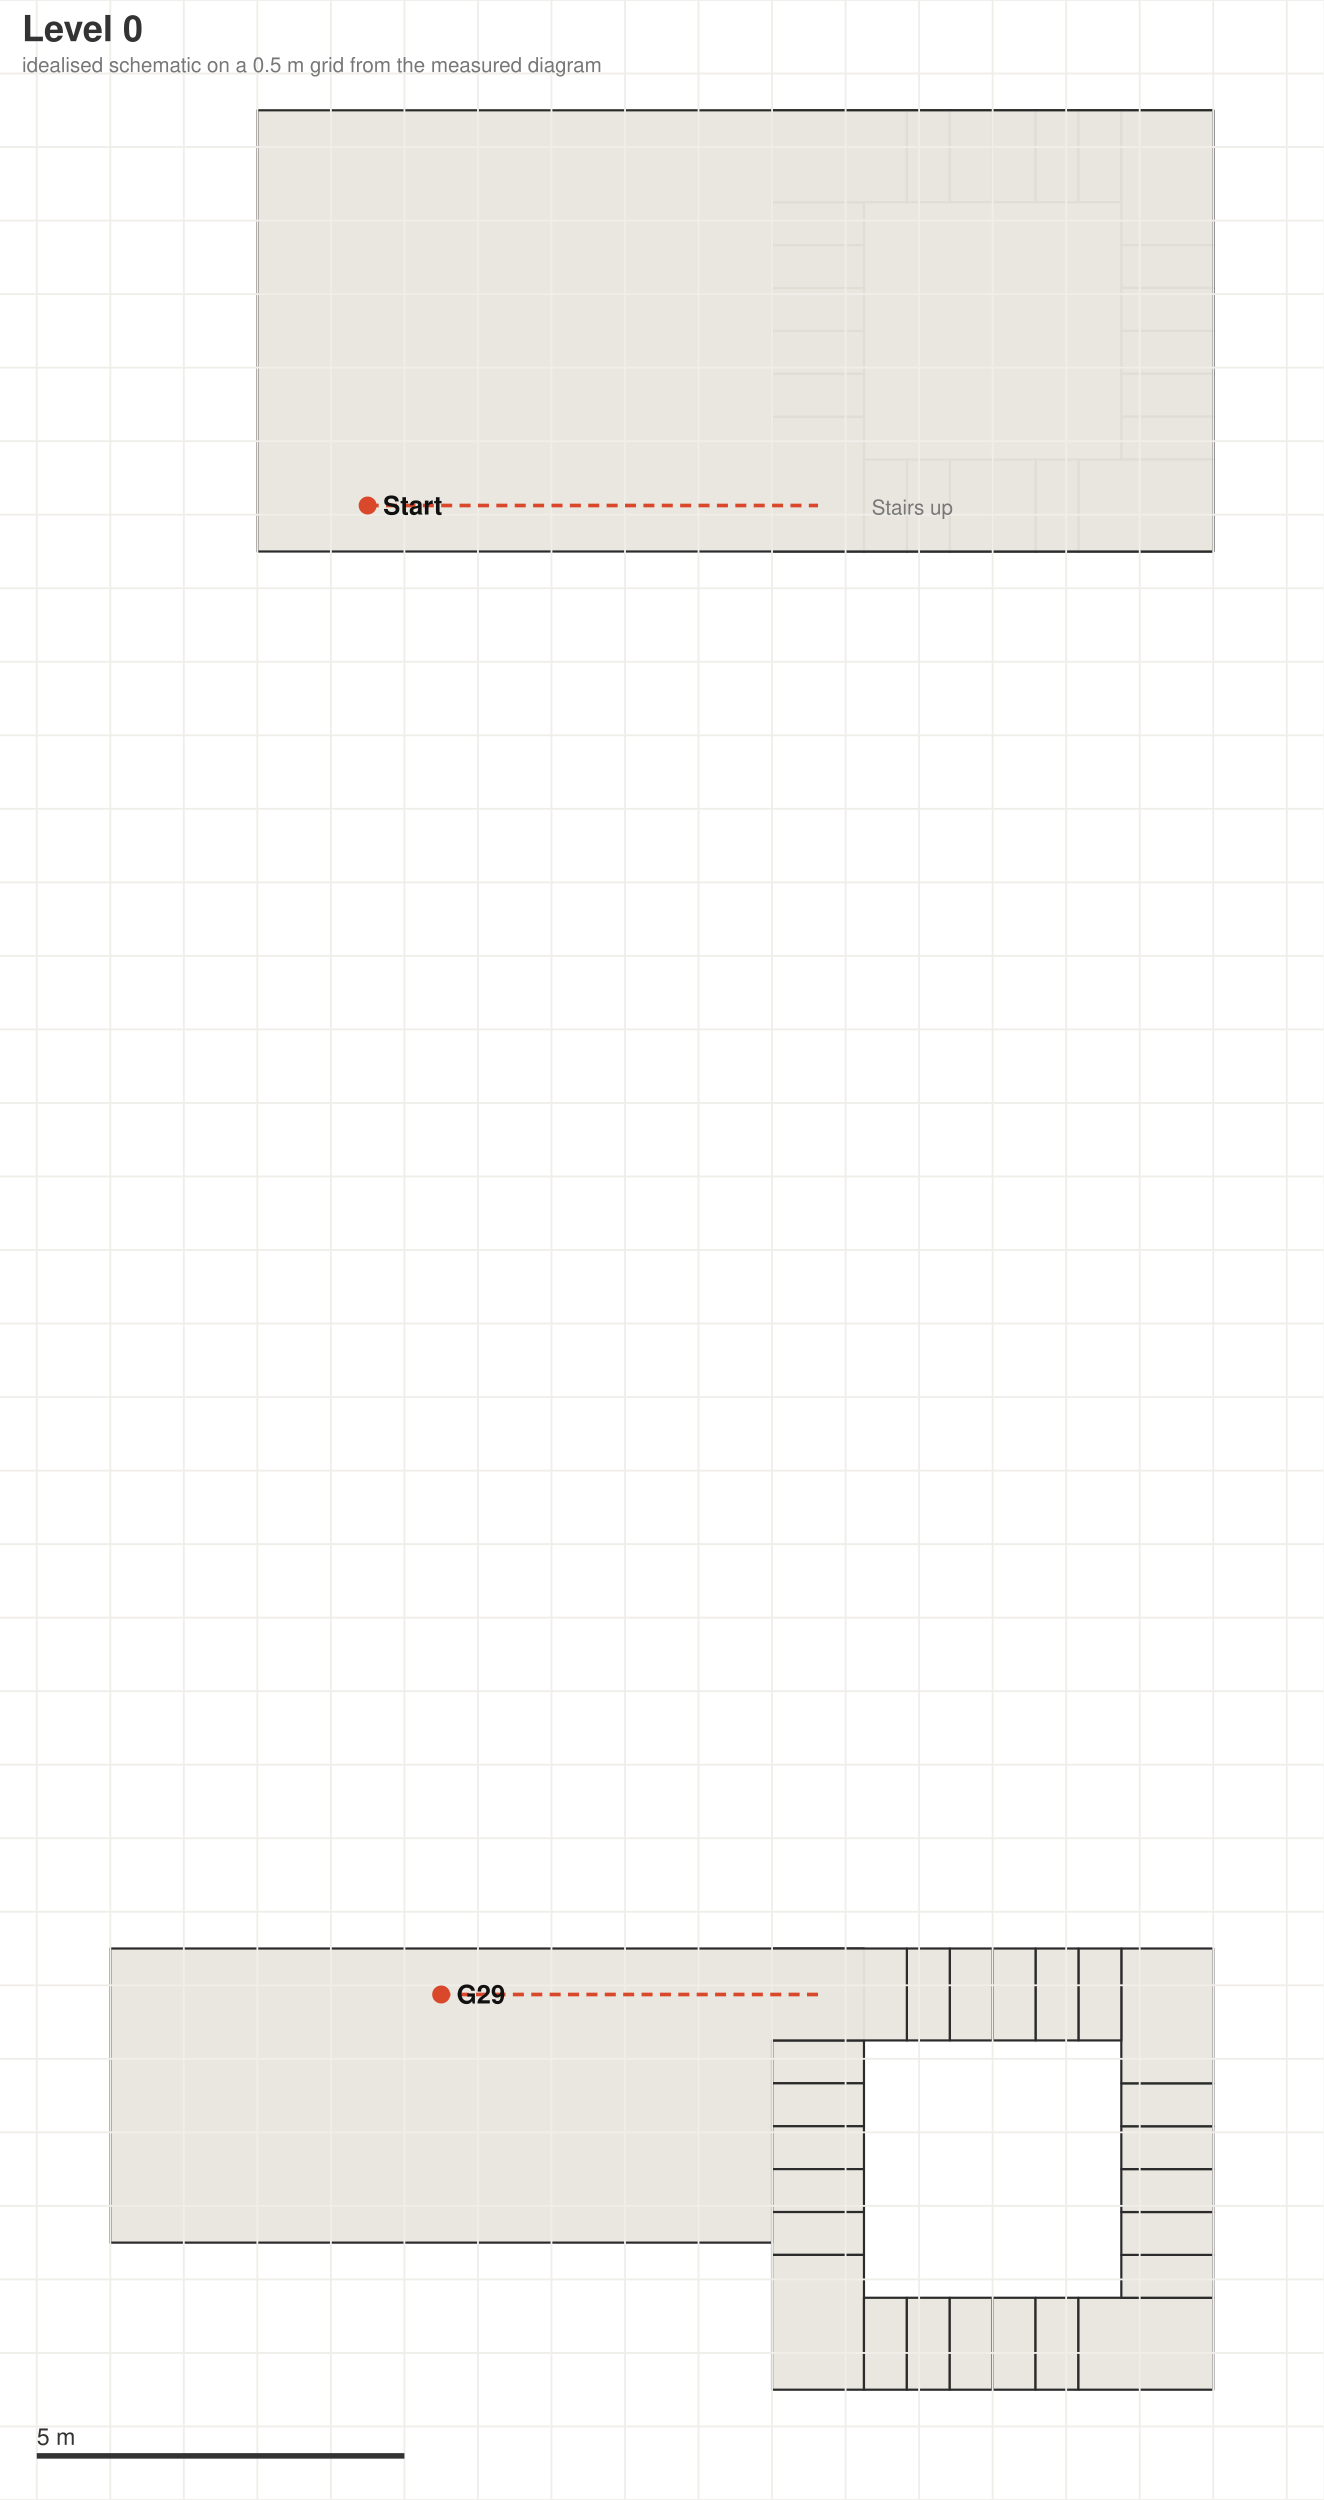
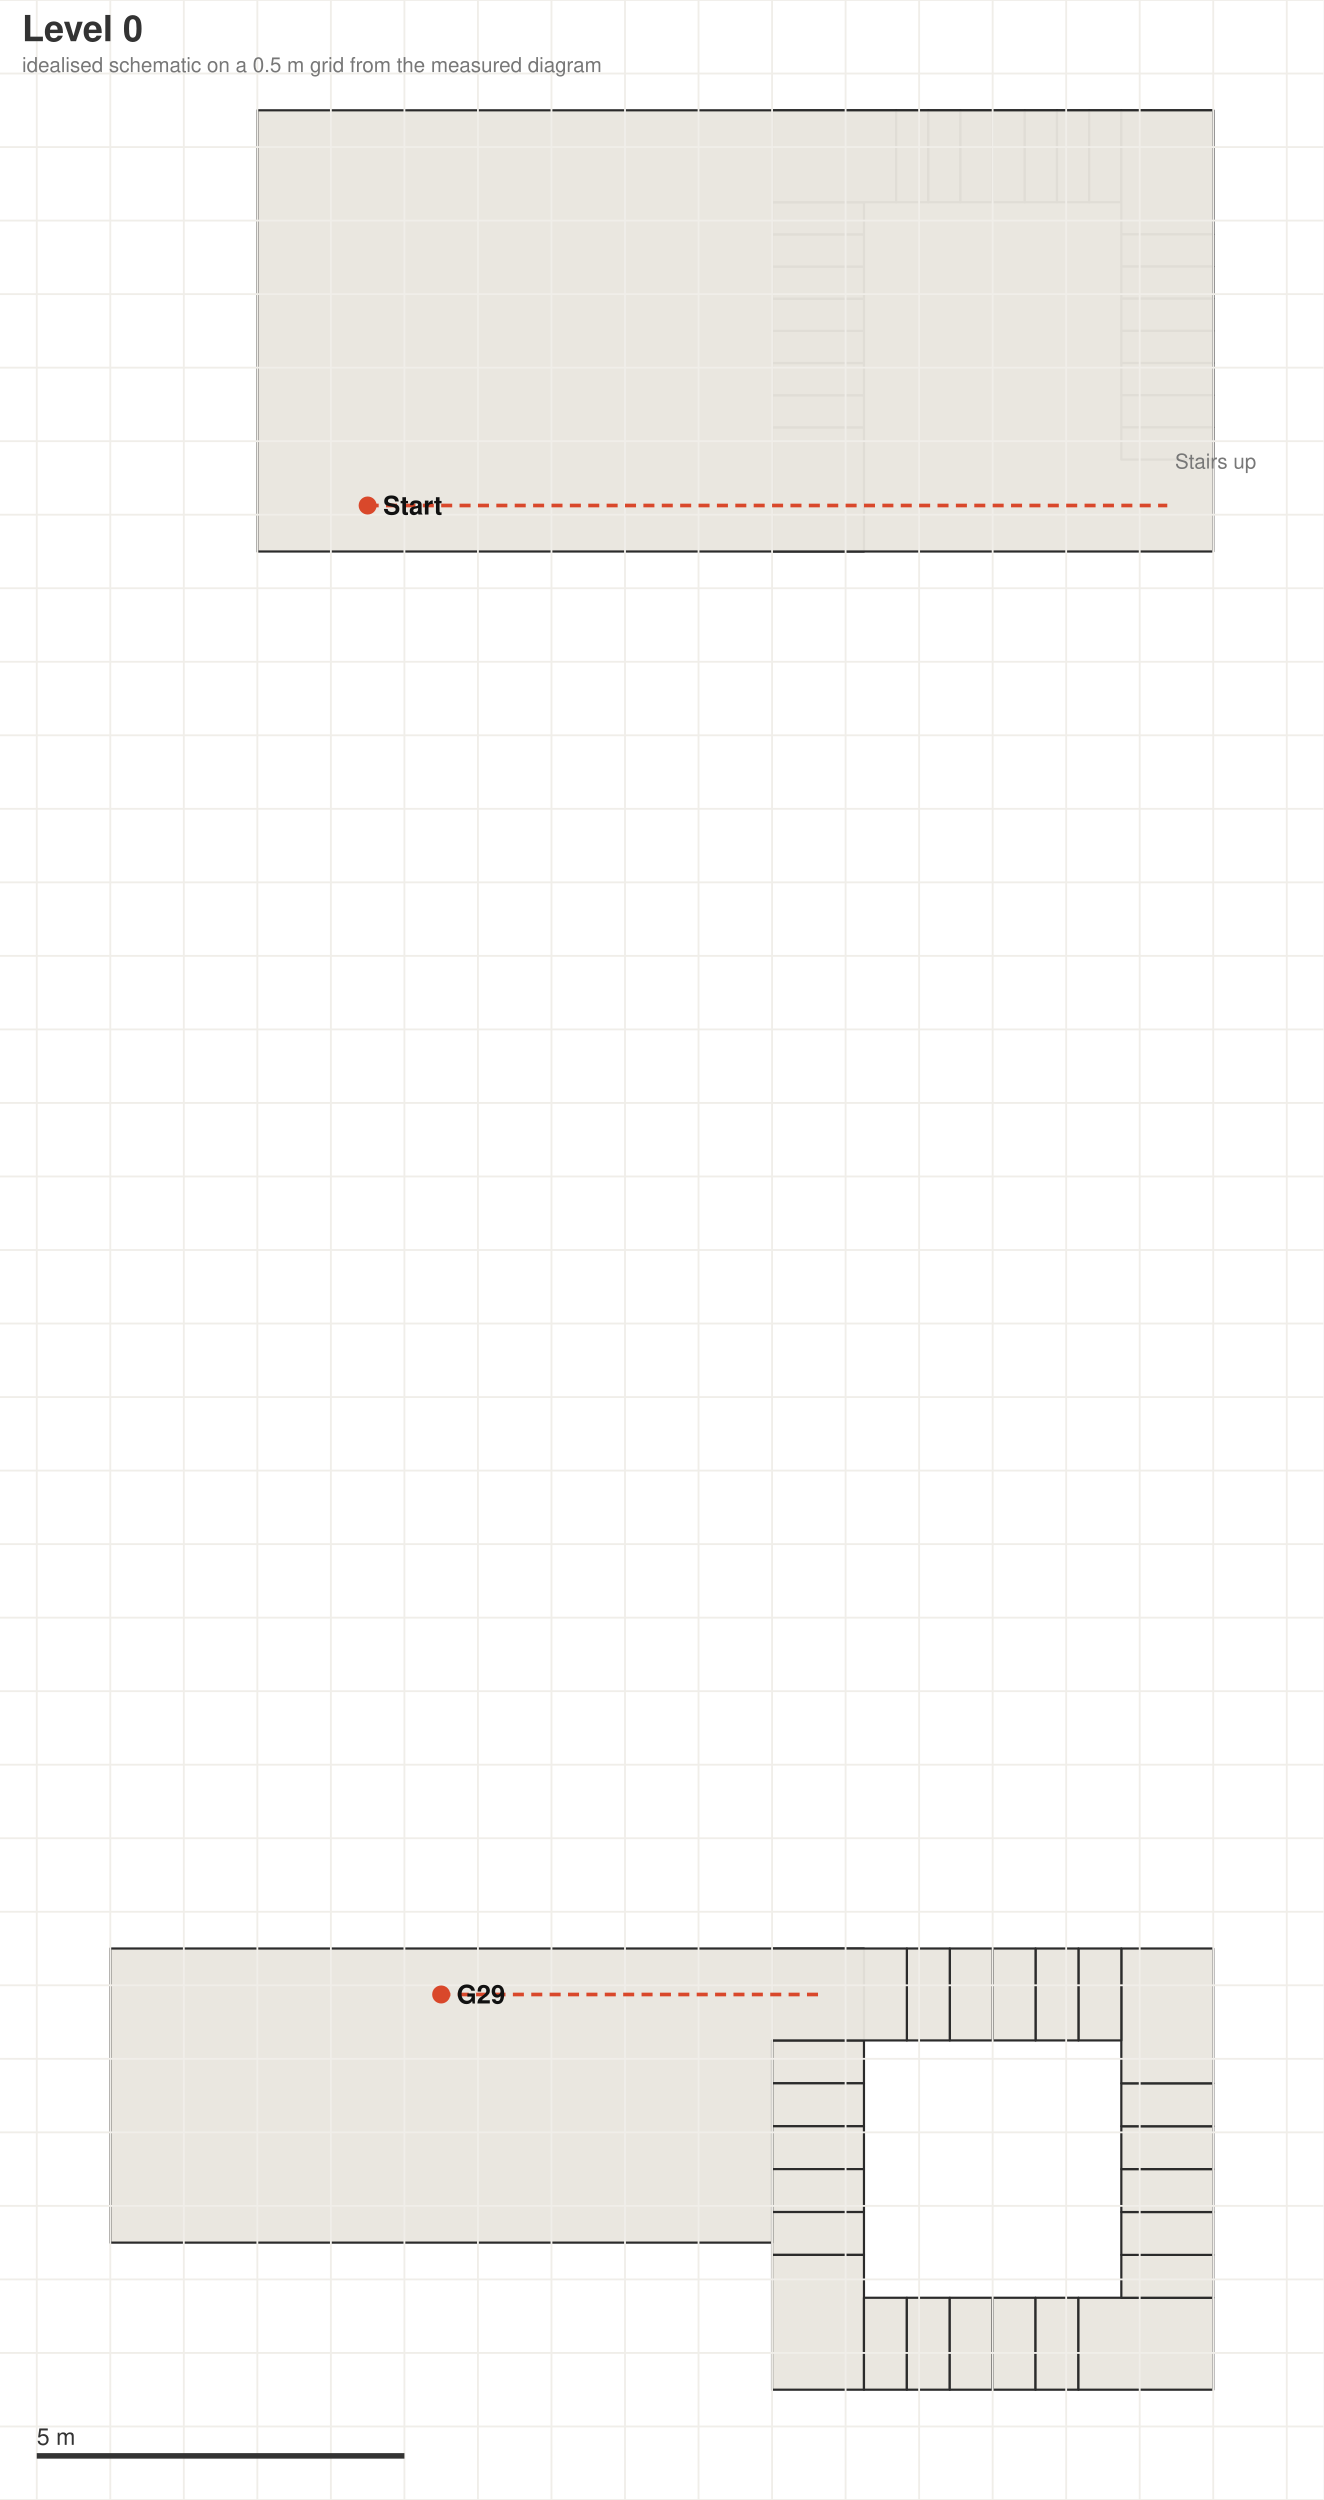
<svg xmlns="http://www.w3.org/2000/svg" width="720" height="1360" viewBox="0 0 720.0 1360.0" font-family="Helvetica, Arial, sans-serif">
  <rect width="100%" height="100%" fill="white" />
-   <path d="M 420,1110 L 470,1110 L 470,1060 L 420,1060 Z M 420,300 L 470,300 L 470,226.67 L 420,226.67 Z" fill="#e9e6df" fill-rule="evenodd" stroke="#2b2b2b" stroke-width="1.2" stroke-linejoin="round" fill-opacity="0.95" />
-   <path d="M 420,1133.33 L 470,1133.33 L 470,1110 L 420,1110 Z M 420,226.67 L 470,226.67 L 470,203.33 L 420,203.33 Z" fill="#e9e6df" fill-rule="evenodd" stroke="#2b2b2b" stroke-width="1.2" stroke-linejoin="round" fill-opacity="0.95" />
-   <path d="M 420,1156.67 L 470,1156.67 L 470,1133.33 L 420,1133.33 Z M 420,203.33 L 470,203.33 L 470,180 L 420,180 Z" fill="#e9e6df" fill-rule="evenodd" stroke="#2b2b2b" stroke-width="1.2" stroke-linejoin="round" fill-opacity="0.95" />
-   <path d="M 420,1180 L 470,1180 L 470,1156.67 L 420,1156.67 Z M 420,180 L 470,180 L 470,156.67 L 420,156.67 Z" fill="#e9e6df" fill-rule="evenodd" stroke="#2b2b2b" stroke-width="1.2" stroke-linejoin="round" fill-opacity="0.95" />
-   <path d="M 420,1203.33 L 470,1203.33 L 470,1180 L 420,1180 Z M 420,156.67 L 470,156.67 L 470,133.33 L 420,133.33 Z" fill="#e9e6df" fill-rule="evenodd" stroke="#2b2b2b" stroke-width="1.2" stroke-linejoin="round" fill-opacity="0.95" />
-   <path d="M 420,1226.67 L 470,1226.67 L 470,1203.33 L 420,1203.33 Z M 420,133.33 L 470,133.33 L 470,110 L 420,110 Z" fill="#e9e6df" fill-rule="evenodd" stroke="#2b2b2b" stroke-width="1.2" stroke-linejoin="round" fill-opacity="0.95" />
-   <path d="M 420,1300 L 470,1300 L 470,1226.67 L 420,1226.67 Z M 420,110 L 493.33,110 L 493.33,60 L 420,60 Z" fill="#e9e6df" fill-rule="evenodd" stroke="#2b2b2b" stroke-width="1.2" stroke-linejoin="round" fill-opacity="0.95" />
-   <path d="M 470,1300 L 493.33,1300 L 493.33,1250 L 470,1250 Z M 493.33,110 L 516.67,110 L 516.67,60 L 493.33,60 Z" fill="#e9e6df" fill-rule="evenodd" stroke="#2b2b2b" stroke-width="1.2" stroke-linejoin="round" fill-opacity="0.95" />
-   <path d="M 493.33,1300 L 516.67,1300 L 516.67,1250 L 493.33,1250 Z M 516.67,110 L 540,110 L 540,60 L 516.67,60 Z" fill="#e9e6df" fill-rule="evenodd" stroke="#2b2b2b" stroke-width="1.2" stroke-linejoin="round" fill-opacity="0.95" />
-   <path d="M 516.67,1300 L 540,1300 L 540,1250 L 516.67,1250 Z M 540,110 L 563.33,110 L 563.33,60 L 540,60 Z" fill="#e9e6df" fill-rule="evenodd" stroke="#2b2b2b" stroke-width="1.2" stroke-linejoin="round" fill-opacity="0.95" />
-   <path d="M 540,1300 L 563.33,1300 L 563.33,1250 L 540,1250 Z M 563.33,110 L 586.67,110 L 586.67,60 L 563.33,60 Z" fill="#e9e6df" fill-rule="evenodd" stroke="#2b2b2b" stroke-width="1.2" stroke-linejoin="round" fill-opacity="0.95" />
-   <path d="M 563.33,1300 L 586.67,1300 L 586.67,1250 L 563.33,1250 Z M 586.67,110 L 610,110 L 610,60 L 586.67,60 Z" fill="#e9e6df" fill-rule="evenodd" stroke="#2b2b2b" stroke-width="1.2" stroke-linejoin="round" fill-opacity="0.95" />
-   <path d="M 586.67,1300 L 660,1300 L 660,1250 L 586.67,1250 Z M 610,133.33 L 660,133.33 L 660,60 L 610,60 Z" fill="#e9e6df" fill-rule="evenodd" stroke="#2b2b2b" stroke-width="1.2" stroke-linejoin="round" fill-opacity="0.95" />
-   <path d="M 610,1250 L 660,1250 L 660,1226.67 L 610,1226.67 Z M 610,156.67 L 660,156.67 L 660,133.33 L 610,133.33 Z" fill="#e9e6df" fill-rule="evenodd" stroke="#2b2b2b" stroke-width="1.2" stroke-linejoin="round" fill-opacity="0.95" />
-   <path d="M 610,1226.67 L 660,1226.67 L 660,1203.33 L 610,1203.33 Z M 610,180 L 660,180 L 660,156.67 L 610,156.67 Z" fill="#e9e6df" fill-rule="evenodd" stroke="#2b2b2b" stroke-width="1.2" stroke-linejoin="round" fill-opacity="0.95" />
-   <path d="M 610,1203.33 L 660,1203.33 L 660,1180 L 610,1180 Z M 610,203.33 L 660,203.33 L 660,180 L 610,180 Z" fill="#e9e6df" fill-rule="evenodd" stroke="#2b2b2b" stroke-width="1.2" stroke-linejoin="round" fill-opacity="0.95" />
-   <path d="M 610,1180 L 660,1180 L 660,1156.67 L 610,1156.67 Z M 610,226.67 L 660,226.67 L 660,203.33 L 610,203.33 Z" fill="#e9e6df" fill-rule="evenodd" stroke="#2b2b2b" stroke-width="1.2" stroke-linejoin="round" fill-opacity="0.95" />
-   <path d="M 610,1156.67 L 660,1156.67 L 660,1133.33 L 610,1133.33 Z M 610,250 L 660,250 L 660,226.67 L 610,226.67 Z" fill="#e9e6df" fill-rule="evenodd" stroke="#2b2b2b" stroke-width="1.2" stroke-linejoin="round" fill-opacity="0.95" />
-   <path d="M 586.67,300 L 660,300 L 660,250 L 586.67,250 Z M 610,1133.33 L 660,1133.33 L 660,1060 L 610,1060 Z" fill="#e9e6df" fill-rule="evenodd" stroke="#2b2b2b" stroke-width="1.2" stroke-linejoin="round" fill-opacity="0.95" />
-   <path d="M 563.33,300 L 586.67,300 L 586.67,250 L 563.33,250 Z M 586.67,1110 L 610,1110 L 610,1060 L 586.67,1060 Z" fill="#e9e6df" fill-rule="evenodd" stroke="#2b2b2b" stroke-width="1.2" stroke-linejoin="round" fill-opacity="0.95" />
-   <path d="M 540,300 L 563.33,300 L 563.33,250 L 540,250 Z M 563.33,1110 L 586.67,1110 L 586.67,1060 L 563.33,1060 Z" fill="#e9e6df" fill-rule="evenodd" stroke="#2b2b2b" stroke-width="1.2" stroke-linejoin="round" fill-opacity="0.95" />
-   <path d="M 516.67,300 L 540,300 L 540,250 L 516.67,250 Z M 540,1110 L 563.33,1110 L 563.33,1060 L 540,1060 Z" fill="#e9e6df" fill-rule="evenodd" stroke="#2b2b2b" stroke-width="1.2" stroke-linejoin="round" fill-opacity="0.95" />
-   <path d="M 493.33,300 L 516.67,300 L 516.67,250 L 493.33,250 Z M 516.67,1110 L 540,1110 L 540,1060 L 516.67,1060 Z" fill="#e9e6df" fill-rule="evenodd" stroke="#2b2b2b" stroke-width="1.2" stroke-linejoin="round" fill-opacity="0.95" />
-   <path d="M 470,300 L 493.33,300 L 493.33,250 L 470,250 Z M 493.33,1110 L 516.67,1110 L 516.67,1060 L 493.33,1060 Z" fill="#e9e6df" fill-rule="evenodd" stroke="#2b2b2b" stroke-width="1.2" stroke-linejoin="round" fill-opacity="0.95" />
+   <path d="M 420,1110 L 470,1110 L 470,1060 L 420,1060 Z M 420,300 L 470,300 L 470,232.5 L 420,232.5 Z" fill="#e9e6df" fill-rule="evenodd" stroke="#2b2b2b" stroke-width="1.2" stroke-linejoin="round" fill-opacity="0.95" />
+   <path d="M 420,1133.33 L 470,1133.33 L 470,1110 L 420,1110 Z M 420,232.5 L 470,232.5 L 470,215 L 420,215 Z" fill="#e9e6df" fill-rule="evenodd" stroke="#2b2b2b" stroke-width="1.2" stroke-linejoin="round" fill-opacity="0.95" />
+   <path d="M 420,1156.67 L 470,1156.67 L 470,1133.33 L 420,1133.33 Z M 420,215 L 470,215 L 470,197.5 L 420,197.5 Z" fill="#e9e6df" fill-rule="evenodd" stroke="#2b2b2b" stroke-width="1.2" stroke-linejoin="round" fill-opacity="0.95" />
+   <path d="M 420,1180 L 470,1180 L 470,1156.67 L 420,1156.67 Z M 420,197.5 L 470,197.5 L 470,180 L 420,180 Z" fill="#e9e6df" fill-rule="evenodd" stroke="#2b2b2b" stroke-width="1.2" stroke-linejoin="round" fill-opacity="0.95" />
+   <path d="M 420,1203.33 L 470,1203.33 L 470,1180 L 420,1180 Z M 420,180 L 470,180 L 470,162.5 L 420,162.5 Z" fill="#e9e6df" fill-rule="evenodd" stroke="#2b2b2b" stroke-width="1.2" stroke-linejoin="round" fill-opacity="0.95" />
+   <path d="M 420,1226.67 L 470,1226.67 L 470,1203.33 L 420,1203.33 Z M 420,162.5 L 470,162.5 L 470,145 L 420,145 Z" fill="#e9e6df" fill-rule="evenodd" stroke="#2b2b2b" stroke-width="1.2" stroke-linejoin="round" fill-opacity="0.95" />
+   <path d="M 420,1300 L 470,1300 L 470,1226.67 L 420,1226.67 Z M 420,145 L 470,145 L 470,127.5 L 420,127.5 Z" fill="#e9e6df" fill-rule="evenodd" stroke="#2b2b2b" stroke-width="1.2" stroke-linejoin="round" fill-opacity="0.95" />
+   <path d="M 420,127.5 L 470,127.5 L 470,110 L 420,110 Z M 470,1300 L 493.33,1300 L 493.33,1250 L 470,1250 Z" fill="#e9e6df" fill-rule="evenodd" stroke="#2b2b2b" stroke-width="1.2" stroke-linejoin="round" fill-opacity="0.95" />
+   <path d="M 420,110 L 487.5,110 L 487.5,60 L 420,60 Z M 493.33,1300 L 516.67,1300 L 516.67,1250 L 493.33,1250 Z" fill="#e9e6df" fill-rule="evenodd" stroke="#2b2b2b" stroke-width="1.2" stroke-linejoin="round" fill-opacity="0.95" />
+   <path d="M 487.5,110 L 505,110 L 505,60 L 487.5,60 Z M 516.67,1300 L 540,1300 L 540,1250 L 516.67,1250 Z" fill="#e9e6df" fill-rule="evenodd" stroke="#2b2b2b" stroke-width="1.2" stroke-linejoin="round" fill-opacity="0.95" />
+   <path d="M 505,110 L 522.5,110 L 522.5,60 L 505,60 Z M 540,1300 L 563.33,1300 L 563.33,1250 L 540,1250 Z" fill="#e9e6df" fill-rule="evenodd" stroke="#2b2b2b" stroke-width="1.2" stroke-linejoin="round" fill-opacity="0.95" />
+   <path d="M 522.5,110 L 540,110 L 540,60 L 522.5,60 Z M 563.33,1300 L 586.67,1300 L 586.67,1250 L 563.33,1250 Z" fill="#e9e6df" fill-rule="evenodd" stroke="#2b2b2b" stroke-width="1.2" stroke-linejoin="round" fill-opacity="0.95" />
+   <path d="M 540,110 L 557.5,110 L 557.5,60 L 540,60 Z M 586.67,1300 L 660,1300 L 660,1250 L 586.67,1250 Z" fill="#e9e6df" fill-rule="evenodd" stroke="#2b2b2b" stroke-width="1.2" stroke-linejoin="round" fill-opacity="0.95" />
+   <path d="M 557.5,110 L 575,110 L 575,60 L 557.5,60 Z M 610,1250 L 660,1250 L 660,1226.67 L 610,1226.67 Z" fill="#e9e6df" fill-rule="evenodd" stroke="#2b2b2b" stroke-width="1.2" stroke-linejoin="round" fill-opacity="0.95" />
+   <path d="M 575,110 L 592.5,110 L 592.5,60 L 575,60 Z M 610,1226.67 L 660,1226.67 L 660,1203.33 L 610,1203.33 Z" fill="#e9e6df" fill-rule="evenodd" stroke="#2b2b2b" stroke-width="1.2" stroke-linejoin="round" fill-opacity="0.95" />
+   <path d="M 592.5,110 L 610,110 L 610,60 L 592.5,60 Z M 610,1203.33 L 660,1203.33 L 660,1180 L 610,1180 Z" fill="#e9e6df" fill-rule="evenodd" stroke="#2b2b2b" stroke-width="1.2" stroke-linejoin="round" fill-opacity="0.95" />
+   <path d="M 610,1180 L 660,1180 L 660,1156.67 L 610,1156.67 Z M 610,127.5 L 660,127.5 L 660,60 L 610,60 Z" fill="#e9e6df" fill-rule="evenodd" stroke="#2b2b2b" stroke-width="1.2" stroke-linejoin="round" fill-opacity="0.95" />
+   <path d="M 610,1156.67 L 660,1156.67 L 660,1133.33 L 610,1133.33 Z M 610,145 L 660,145 L 660,127.5 L 610,127.5 Z" fill="#e9e6df" fill-rule="evenodd" stroke="#2b2b2b" stroke-width="1.2" stroke-linejoin="round" fill-opacity="0.95" />
+   <path d="M 610,1133.33 L 660,1133.33 L 660,1060 L 610,1060 Z M 610,162.5 L 660,162.5 L 660,145 L 610,145 Z" fill="#e9e6df" fill-rule="evenodd" stroke="#2b2b2b" stroke-width="1.2" stroke-linejoin="round" fill-opacity="0.95" />
+   <path d="M 586.67,1110 L 610,1110 L 610,1060 L 586.67,1060 Z M 610,180 L 660,180 L 660,162.5 L 610,162.5 Z" fill="#e9e6df" fill-rule="evenodd" stroke="#2b2b2b" stroke-width="1.2" stroke-linejoin="round" fill-opacity="0.95" />
+   <path d="M 563.33,1110 L 586.67,1110 L 586.67,1060 L 563.33,1060 Z M 610,197.5 L 660,197.5 L 660,180 L 610,180 Z" fill="#e9e6df" fill-rule="evenodd" stroke="#2b2b2b" stroke-width="1.2" stroke-linejoin="round" fill-opacity="0.95" />
+   <path d="M 540,1110 L 563.33,1110 L 563.33,1060 L 540,1060 Z M 610,215 L 660,215 L 660,197.5 L 610,197.5 Z" fill="#e9e6df" fill-rule="evenodd" stroke="#2b2b2b" stroke-width="1.2" stroke-linejoin="round" fill-opacity="0.95" />
+   <path d="M 516.67,1110 L 540,1110 L 540,1060 L 516.67,1060 Z M 610,232.5 L 660,232.5 L 660,215 L 610,215 Z" fill="#e9e6df" fill-rule="evenodd" stroke="#2b2b2b" stroke-width="1.2" stroke-linejoin="round" fill-opacity="0.95" />
+   <path d="M 493.33,1110 L 516.67,1110 L 516.67,1060 L 493.33,1060 Z M 610,250 L 660,250 L 660,232.5 L 610,232.5 Z" fill="#e9e6df" fill-rule="evenodd" stroke="#2b2b2b" stroke-width="1.2" stroke-linejoin="round" fill-opacity="0.95" />
  <path d="M 60,1220 L 420,1220 L 420,1110 L 493.33,1110 L 493.33,1060 L 60,1060 Z M 140,300 L 660,300 L 660,60 L 140,60 Z" fill="#e9e6df" fill-rule="evenodd" stroke="#2b2b2b" stroke-width="1.2" stroke-linejoin="round" fill-opacity="0.95" />
  <line x1="-20" y1="1360" x2="-20" y2="0" stroke="#f0eee9" stroke-width="1" />
  <line x1="20" y1="1360" x2="20" y2="0" stroke="#f0eee9" stroke-width="1" />
  <line x1="60" y1="1360" x2="60" y2="0" stroke="#f0eee9" stroke-width="1" />
  <line x1="100" y1="1360" x2="100" y2="0" stroke="#f0eee9" stroke-width="1" />
  <line x1="140" y1="1360" x2="140" y2="0" stroke="#f0eee9" stroke-width="1" />
  <line x1="180" y1="1360" x2="180" y2="0" stroke="#f0eee9" stroke-width="1" />
  <line x1="220" y1="1360" x2="220" y2="0" stroke="#f0eee9" stroke-width="1" />
  <line x1="260" y1="1360" x2="260" y2="0" stroke="#f0eee9" stroke-width="1" />
  <line x1="300" y1="1360" x2="300" y2="0" stroke="#f0eee9" stroke-width="1" />
  <line x1="340" y1="1360" x2="340" y2="0" stroke="#f0eee9" stroke-width="1" />
  <line x1="380" y1="1360" x2="380" y2="0" stroke="#f0eee9" stroke-width="1" />
  <line x1="420" y1="1360" x2="420" y2="0" stroke="#f0eee9" stroke-width="1" />
  <line x1="460" y1="1360" x2="460" y2="0" stroke="#f0eee9" stroke-width="1" />
  <line x1="500" y1="1360" x2="500" y2="0" stroke="#f0eee9" stroke-width="1" />
  <line x1="540" y1="1360" x2="540" y2="0" stroke="#f0eee9" stroke-width="1" />
  <line x1="580" y1="1360" x2="580" y2="0" stroke="#f0eee9" stroke-width="1" />
  <line x1="620" y1="1360" x2="620" y2="0" stroke="#f0eee9" stroke-width="1" />
  <line x1="660" y1="1360" x2="660" y2="0" stroke="#f0eee9" stroke-width="1" />
  <line x1="700" y1="1360" x2="700" y2="0" stroke="#f0eee9" stroke-width="1" />
  <line x1="0" y1="1360" x2="720" y2="1360" stroke="#f0eee9" stroke-width="1" />
  <line x1="0" y1="1320" x2="720" y2="1320" stroke="#f0eee9" stroke-width="1" />
  <line x1="0" y1="1280" x2="720" y2="1280" stroke="#f0eee9" stroke-width="1" />
  <line x1="0" y1="1240" x2="720" y2="1240" stroke="#f0eee9" stroke-width="1" />
  <line x1="0" y1="1200" x2="720" y2="1200" stroke="#f0eee9" stroke-width="1" />
  <line x1="0" y1="1160" x2="720" y2="1160" stroke="#f0eee9" stroke-width="1" />
  <line x1="0" y1="1120" x2="720" y2="1120" stroke="#f0eee9" stroke-width="1" />
  <line x1="0" y1="1080" x2="720" y2="1080" stroke="#f0eee9" stroke-width="1" />
  <line x1="0" y1="1040" x2="720" y2="1040" stroke="#f0eee9" stroke-width="1" />
  <line x1="0" y1="1000" x2="720" y2="1000" stroke="#f0eee9" stroke-width="1" />
  <line x1="0" y1="960" x2="720" y2="960" stroke="#f0eee9" stroke-width="1" />
  <line x1="0" y1="920" x2="720" y2="920" stroke="#f0eee9" stroke-width="1" />
  <line x1="0" y1="880" x2="720" y2="880" stroke="#f0eee9" stroke-width="1" />
  <line x1="0" y1="840" x2="720" y2="840" stroke="#f0eee9" stroke-width="1" />
  <line x1="0" y1="800" x2="720" y2="800" stroke="#f0eee9" stroke-width="1" />
  <line x1="0" y1="760" x2="720" y2="760" stroke="#f0eee9" stroke-width="1" />
  <line x1="0" y1="720" x2="720" y2="720" stroke="#f0eee9" stroke-width="1" />
  <line x1="0" y1="680" x2="720" y2="680" stroke="#f0eee9" stroke-width="1" />
  <line x1="0" y1="640" x2="720" y2="640" stroke="#f0eee9" stroke-width="1" />
  <line x1="0" y1="600" x2="720" y2="600" stroke="#f0eee9" stroke-width="1" />
  <line x1="0" y1="560" x2="720" y2="560" stroke="#f0eee9" stroke-width="1" />
  <line x1="0" y1="520" x2="720" y2="520" stroke="#f0eee9" stroke-width="1" />
  <line x1="0" y1="480" x2="720" y2="480" stroke="#f0eee9" stroke-width="1" />
  <line x1="0" y1="440" x2="720" y2="440" stroke="#f0eee9" stroke-width="1" />
  <line x1="0" y1="400" x2="720" y2="400" stroke="#f0eee9" stroke-width="1" />
  <line x1="0" y1="360" x2="720" y2="360" stroke="#f0eee9" stroke-width="1" />
  <line x1="0" y1="320" x2="720" y2="320" stroke="#f0eee9" stroke-width="1" />
  <line x1="0" y1="280" x2="720" y2="280" stroke="#f0eee9" stroke-width="1" />
  <line x1="0" y1="240" x2="720" y2="240" stroke="#f0eee9" stroke-width="1" />
  <line x1="0" y1="200" x2="720" y2="200" stroke="#f0eee9" stroke-width="1" />
  <line x1="0" y1="160" x2="720" y2="160" stroke="#f0eee9" stroke-width="1" />
  <line x1="0" y1="120" x2="720" y2="120" stroke="#f0eee9" stroke-width="1" />
  <line x1="0" y1="80" x2="720" y2="80" stroke="#f0eee9" stroke-width="1" />
  <line x1="0" y1="40" x2="720" y2="40" stroke="#f0eee9" stroke-width="1" />
  <line x1="0" y1="0" x2="720" y2="0" stroke="#f0eee9" stroke-width="1" />
-   <polyline points="200,275 420,275 420,275 445,275 445,275 445,275" fill="none" stroke="#d9482b" stroke-width="2" stroke-dasharray="6 4" stroke-linejoin="round" />
+   <polyline points="200,275 420,275 420,275 445,275 445,275 635,275" fill="none" stroke="#d9482b" stroke-width="2" stroke-dasharray="6 4" stroke-linejoin="round" />
  <polyline points="445,1085 445,1085 445,1085 420,1085 240,1085 240,1085" fill="none" stroke="#d9482b" stroke-width="2" stroke-dasharray="6 4" stroke-linejoin="round" />
  <circle cx="200" cy="275" r="4.9" fill="#d9482b" />
  <text x="208.4" y="279.9" font-size="14" fill="#111111" font-weight="600">Start</text>
  <circle cx="240" cy="1085" r="4.9" fill="#d9482b" />
  <text x="248.4" y="1089.9" font-size="14" fill="#111111" font-weight="600">G29</text>
-   <text x="474.2" y="279.9" font-size="11.2" fill="#777777" font-weight="500">Stairs up</text>
+   <text x="639.2" y="254.9" font-size="11.2" fill="#777777" font-weight="500">Stairs up</text>
  <line x1="20" y1="1336" x2="220" y2="1336" stroke="#333333" stroke-width="3" />
  <text x="20" y="1330" font-size="12.6" fill="#333333">5 m</text>
  <text x="12" y="22.4" font-size="19.6" fill="#333333" font-weight="700">Level 0</text>
  <text x="12" y="39.2" font-size="11.2" fill="#777777">idealised schematic on a 0.5 m grid from the measured diagram</text>
</svg>
